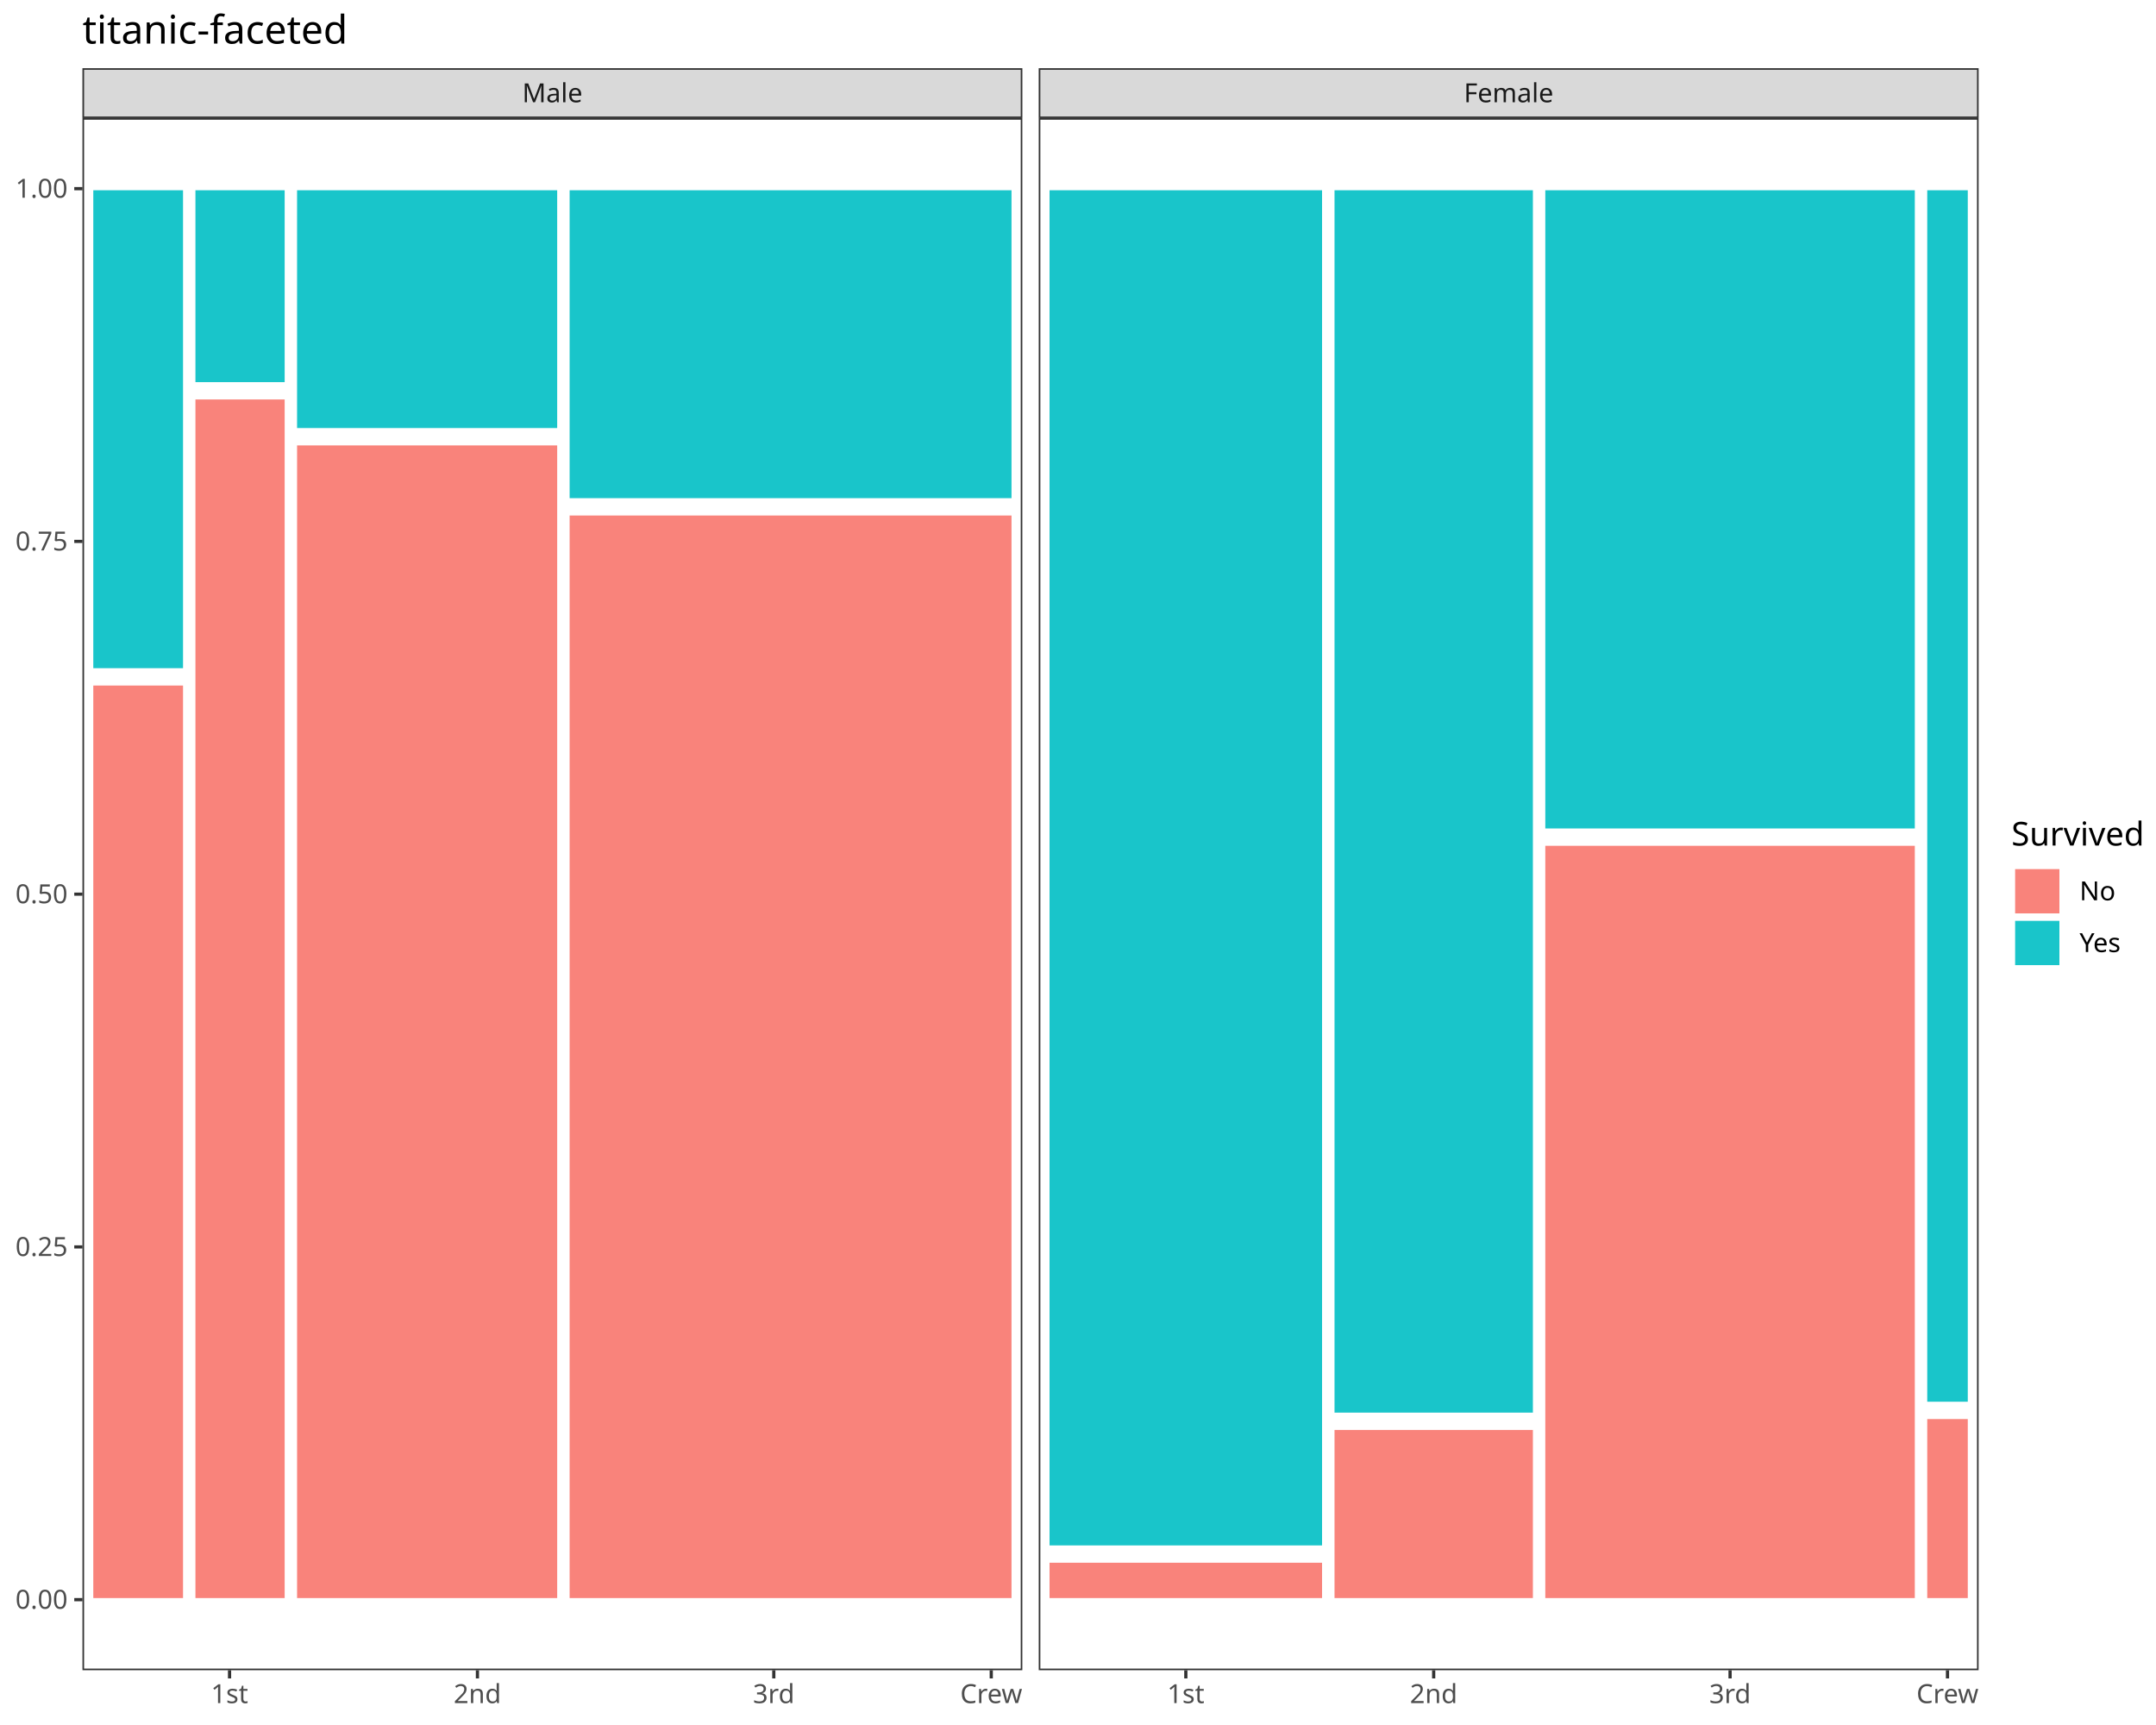
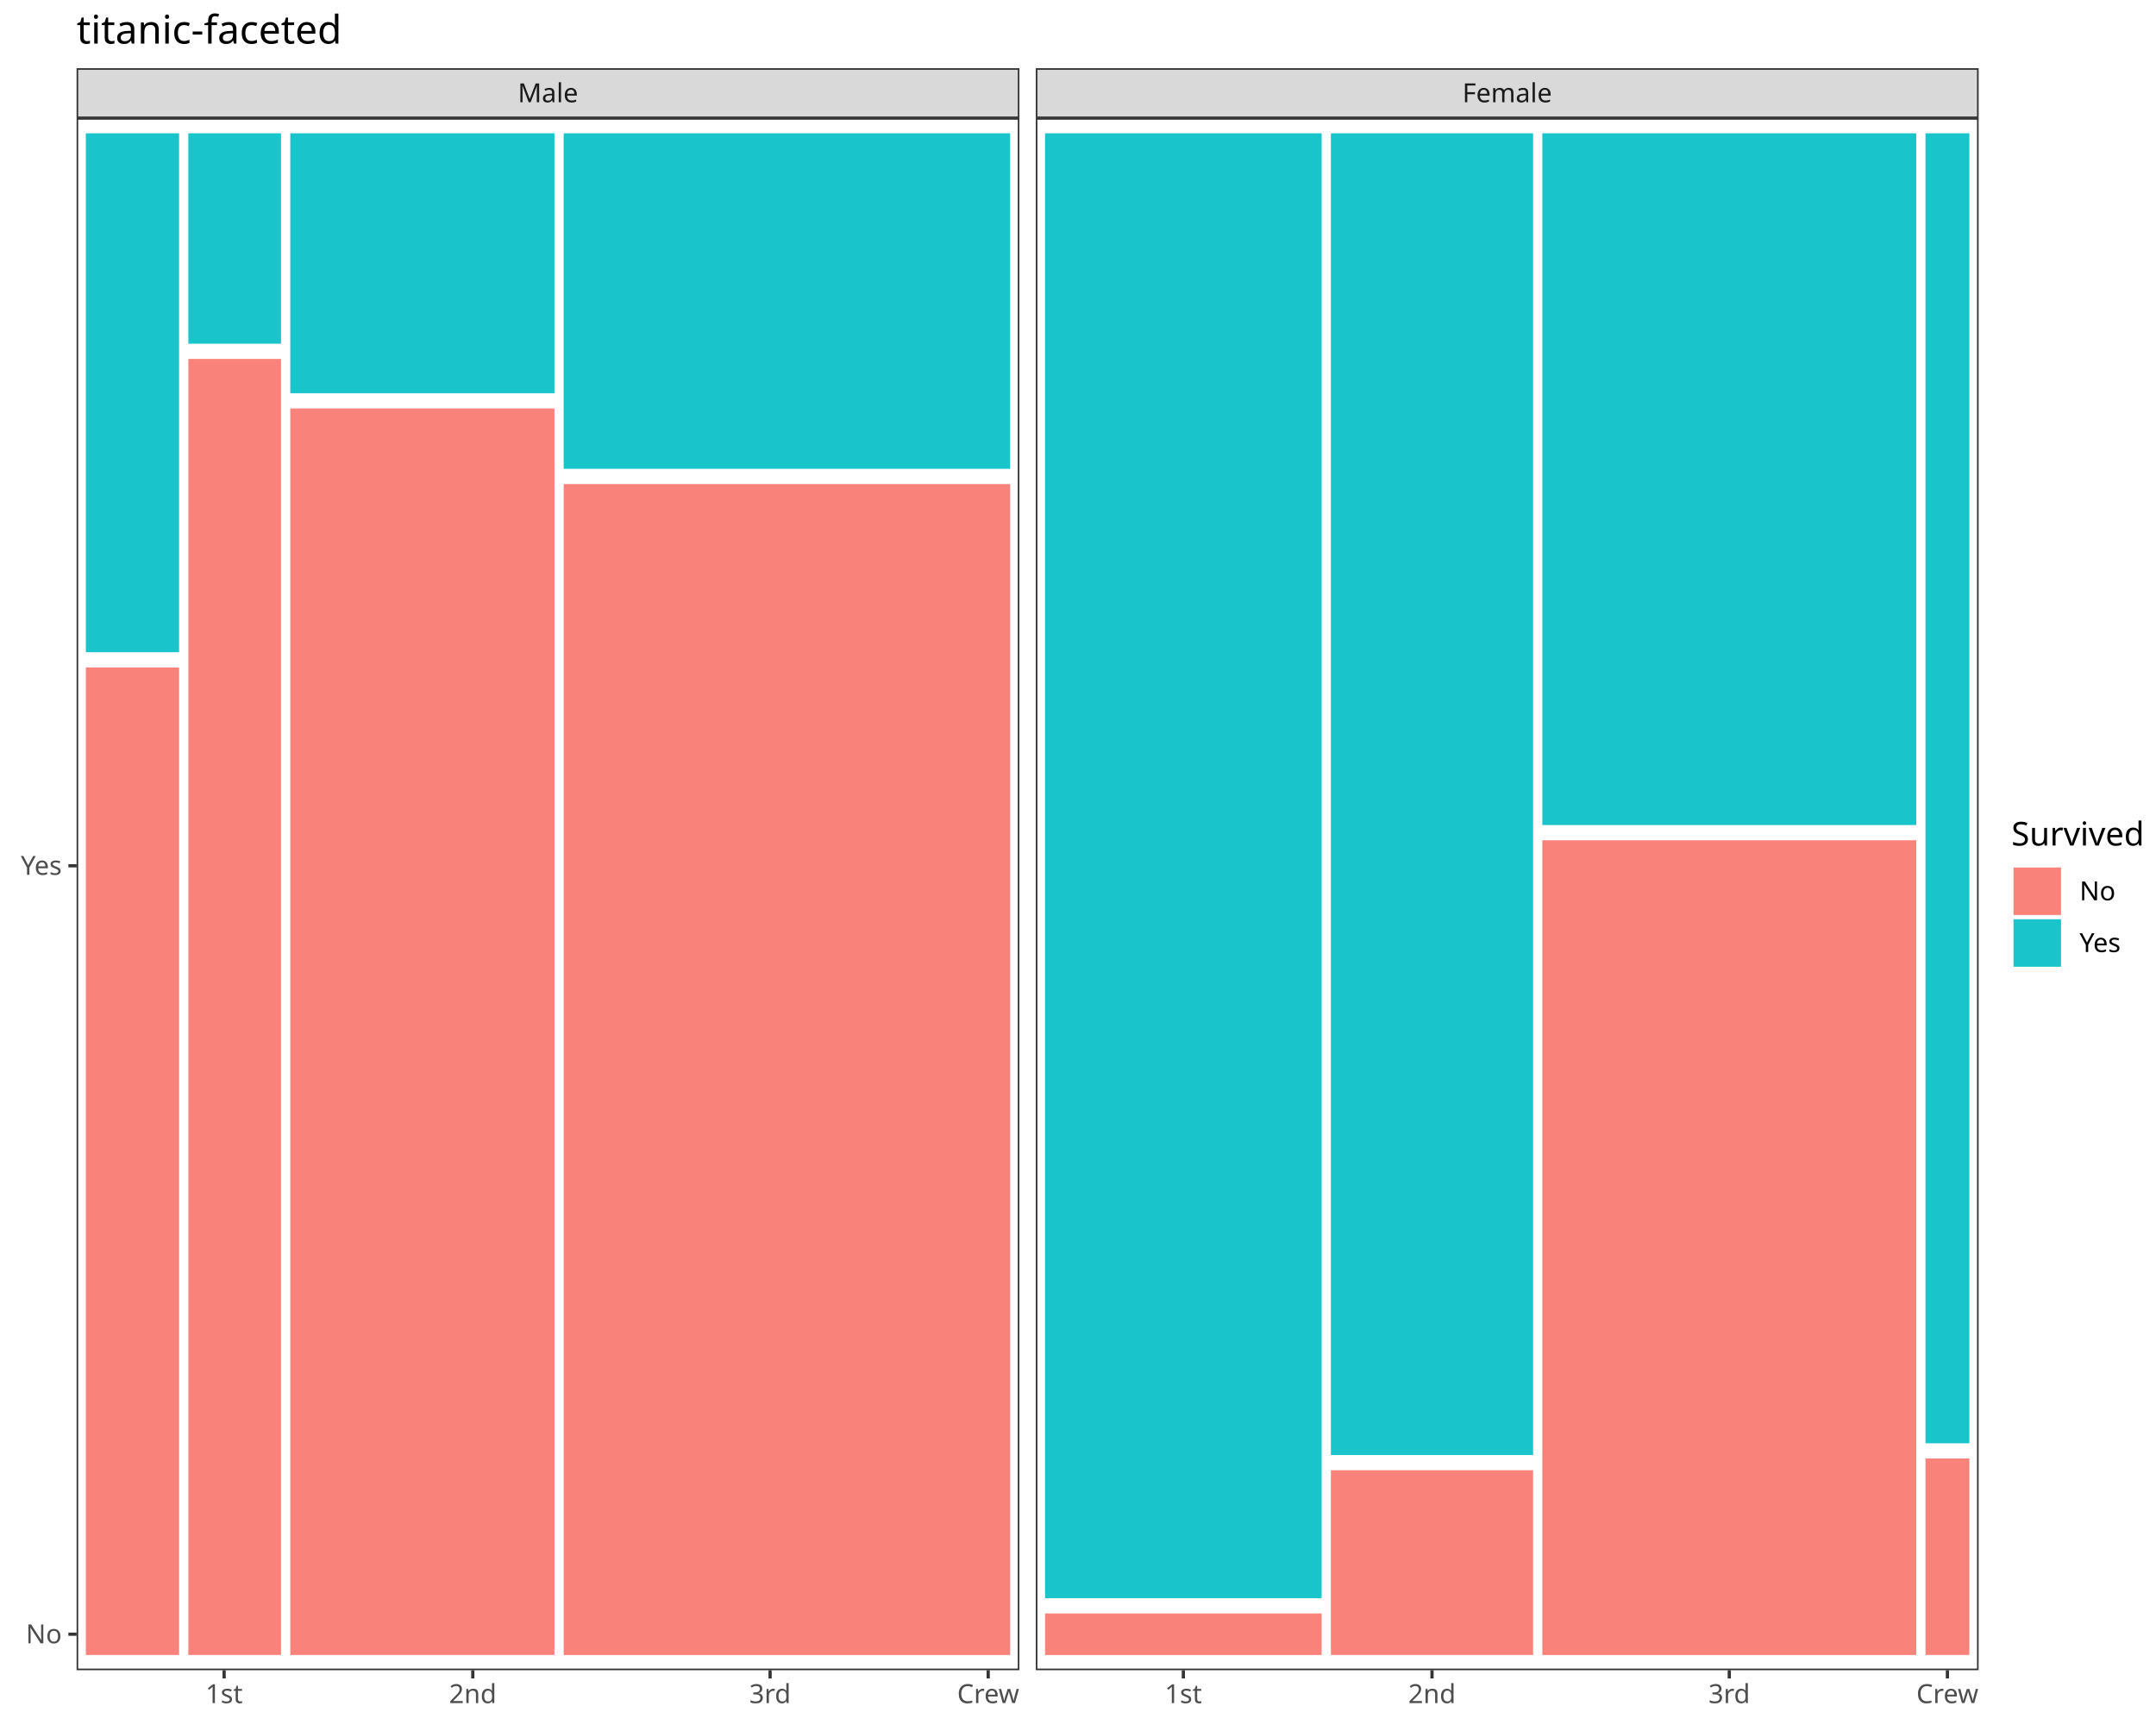
<svg xmlns="http://www.w3.org/2000/svg" class="svglite" data-engine-version="2.0" width="720.00pt" height="576.00pt" viewBox="0 0 720.00 576.00">
  <defs>
    <style type="text/css">
    .svglite line, .svglite polyline, .svglite polygon, .svglite path, .svglite rect, .svglite circle {
      fill: none;
      stroke: #000000;
      stroke-linecap: round;
      stroke-linejoin: round;
      stroke-miterlimit: 10.00;
    }
  </style>
  </defs>
  <rect width="100%" height="100%" style="stroke: none; fill: #FFFFFF;" />
  <defs>
    <clipPath id="cpMC4wMHw3MjAuMDB8MC4wMHw1NzYuMDA=">
      <rect x="0.00" y="0.00" width="720.00" height="576.00" />
    </clipPath>
  </defs>
  <g clip-path="url(#cpMC4wMHw3MjAuMDB8MC4wMHw1NzYuMDA=)">
    <rect x="0.00" y="0.00" width="720.00" height="576.00" style="stroke-width: 1.07; stroke: #FFFFFF; fill: #FFFFFF;" />
  </g>
  <defs>
-     <clipPath id="cpMjcuNTR8MzQxLjQxfDM5LjQzfDU1Ny43MQ==">
-       <rect x="27.54" y="39.43" width="313.87" height="518.27" />
+     <clipPath id="cpMjUuNTh8MzQwLjQzfDM5LjQzfDU1Ny43MQ==">
+       <rect x="25.58" y="39.43" width="314.85" height="518.27" />
    </clipPath>
  </defs>
-   <g clip-path="url(#cpMjcuNTR8MzQxLjQxfDM5LjQzfDU1Ny43MQ==)">
-     <rect x="27.54" y="39.43" width="313.87" height="518.27" style="stroke-width: 1.07; stroke: none; fill: #FFFFFF;" />
-     <rect x="30.62" y="228.37" width="31.04" height="305.78" style="stroke-width: 1.07; stroke: #FFFFFF; stroke-linecap: butt; stroke-linejoin: miter; fill: #F8766D; fill-opacity: 0.90;" />
-     <rect x="30.62" y="62.99" width="31.04" height="160.66" style="stroke-width: 1.07; stroke: #FFFFFF; stroke-linecap: butt; stroke-linejoin: miter; fill: #00BFC4; fill-opacity: 0.90;" />
-     <rect x="64.73" y="132.85" width="30.87" height="401.30" style="stroke-width: 1.07; stroke: #FFFFFF; stroke-linecap: butt; stroke-linejoin: miter; fill: #F8766D; fill-opacity: 0.90;" />
-     <rect x="64.73" y="62.99" width="30.87" height="65.15" style="stroke-width: 1.07; stroke: #FFFFFF; stroke-linecap: butt; stroke-linejoin: miter; fill: #00BFC4; fill-opacity: 0.90;" />
-     <rect x="98.67" y="148.19" width="87.94" height="385.96" style="stroke-width: 1.07; stroke: #FFFFFF; stroke-linecap: butt; stroke-linejoin: miter; fill: #F8766D; fill-opacity: 0.90;" />
-     <rect x="98.67" y="62.99" width="87.94" height="80.48" style="stroke-width: 1.07; stroke: #FFFFFF; stroke-linecap: butt; stroke-linejoin: miter; fill: #00BFC4; fill-opacity: 0.90;" />
-     <rect x="189.69" y="171.60" width="148.64" height="362.55" style="stroke-width: 1.07; stroke: #FFFFFF; stroke-linecap: butt; stroke-linejoin: miter; fill: #F8766D; fill-opacity: 0.90;" />
-     <rect x="189.69" y="62.99" width="148.64" height="103.89" style="stroke-width: 1.07; stroke: #FFFFFF; stroke-linecap: butt; stroke-linejoin: miter; fill: #00BFC4; fill-opacity: 0.90;" />
-     <rect x="27.54" y="39.43" width="313.87" height="518.27" style="stroke-width: 1.07; stroke: #333333;" />
+   <g clip-path="url(#cpMjUuNTh8MzQwLjQzfDM5LjQzfDU1Ny43MQ==)">
+     <rect x="25.58" y="39.43" width="314.85" height="518.27" style="stroke-width: 1.07; stroke: none; fill: #FFFFFF;" />
+     <rect x="28.67" y="222.86" width="31.13" height="329.76" style="stroke-width: 1.07; stroke: none; stroke-linecap: butt; stroke-linejoin: miter; fill: #F8766D; fill-opacity: 0.90;" />
+     <rect x="28.67" y="44.51" width="31.13" height="173.27" style="stroke-width: 1.07; stroke: none; stroke-linecap: butt; stroke-linejoin: miter; fill: #00BFC4; fill-opacity: 0.90;" />
+     <rect x="62.89" y="119.85" width="30.96" height="432.77" style="stroke-width: 1.07; stroke: none; stroke-linecap: butt; stroke-linejoin: miter; fill: #F8766D; fill-opacity: 0.90;" />
+     <rect x="62.89" y="44.51" width="30.96" height="70.26" style="stroke-width: 1.07; stroke: none; stroke-linecap: butt; stroke-linejoin: miter; fill: #00BFC4; fill-opacity: 0.90;" />
+     <rect x="96.94" y="136.39" width="88.22" height="416.23" style="stroke-width: 1.07; stroke: none; stroke-linecap: butt; stroke-linejoin: miter; fill: #F8766D; fill-opacity: 0.90;" />
+     <rect x="96.94" y="44.51" width="88.22" height="86.80" style="stroke-width: 1.07; stroke: none; stroke-linecap: butt; stroke-linejoin: miter; fill: #00BFC4; fill-opacity: 0.90;" />
+     <rect x="188.24" y="161.64" width="149.10" height="390.99" style="stroke-width: 1.07; stroke: none; stroke-linecap: butt; stroke-linejoin: miter; fill: #F8766D; fill-opacity: 0.90;" />
+     <rect x="188.24" y="44.51" width="149.10" height="112.04" style="stroke-width: 1.07; stroke: none; stroke-linecap: butt; stroke-linejoin: miter; fill: #00BFC4; fill-opacity: 0.90;" />
+     <rect x="25.58" y="39.43" width="314.85" height="518.27" style="stroke-width: 1.07; stroke: #333333;" />
  </g>
  <g clip-path="url(#cpMC4wMHw3MjAuMDB8MC4wMHw1NzYuMDA=)">
</g>
  <defs>
-     <clipPath id="cpMzQ2Ljg5fDY2MC43NXwzOS40M3w1NTcuNzE=">
-       <rect x="346.89" y="39.43" width="313.87" height="518.27" />
+     <clipPath id="cpMzQ1LjkxfDY2MC43NXwzOS40M3w1NTcuNzE=">
+       <rect x="345.91" y="39.43" width="314.85" height="518.27" />
    </clipPath>
  </defs>
-   <g clip-path="url(#cpMzQ2Ljg5fDY2MC43NXwzOS40M3w1NTcuNzE=)">
-     <rect x="346.89" y="39.43" width="313.87" height="518.27" style="stroke-width: 1.07; stroke: none; fill: #FFFFFF;" />
-     <rect x="349.96" y="521.28" width="92.08" height="12.87" style="stroke-width: 1.07; stroke: #FFFFFF; stroke-linecap: butt; stroke-linejoin: miter; fill: #F8766D; fill-opacity: 0.90;" />
-     <rect x="349.96" y="62.99" width="92.08" height="453.58" style="stroke-width: 1.07; stroke: #FFFFFF; stroke-linecap: butt; stroke-linejoin: miter; fill: #00BFC4; fill-opacity: 0.90;" />
-     <rect x="445.13" y="476.94" width="67.32" height="57.21" style="stroke-width: 1.07; stroke: #FFFFFF; stroke-linecap: butt; stroke-linejoin: miter; fill: #F8766D; fill-opacity: 0.90;" />
-     <rect x="445.13" y="62.99" width="67.32" height="409.24" style="stroke-width: 1.07; stroke: #FFFFFF; stroke-linecap: butt; stroke-linejoin: miter; fill: #00BFC4; fill-opacity: 0.90;" />
-     <rect x="515.52" y="281.89" width="124.47" height="252.26" style="stroke-width: 1.07; stroke: #FFFFFF; stroke-linecap: butt; stroke-linejoin: miter; fill: #F8766D; fill-opacity: 0.90;" />
-     <rect x="515.52" y="62.99" width="124.47" height="214.18" style="stroke-width: 1.07; stroke: #FFFFFF; stroke-linecap: butt; stroke-linejoin: miter; fill: #00BFC4; fill-opacity: 0.90;" />
-     <rect x="643.07" y="473.31" width="14.61" height="60.84" style="stroke-width: 1.07; stroke: #FFFFFF; stroke-linecap: butt; stroke-linejoin: miter; fill: #F8766D; fill-opacity: 0.90;" />
-     <rect x="643.07" y="62.99" width="14.61" height="405.60" style="stroke-width: 1.07; stroke: #FFFFFF; stroke-linecap: butt; stroke-linejoin: miter; fill: #00BFC4; fill-opacity: 0.90;" />
-     <rect x="346.89" y="39.43" width="313.87" height="518.27" style="stroke-width: 1.07; stroke: #333333;" />
+   <g clip-path="url(#cpMzQ1LjkxfDY2MC43NXwzOS40M3w1NTcuNzE=)">
+     <rect x="345.91" y="39.43" width="314.85" height="518.27" style="stroke-width: 1.07; stroke: none; fill: #FFFFFF;" />
+     <rect x="348.99" y="538.75" width="92.37" height="13.88" style="stroke-width: 1.07; stroke: none; stroke-linecap: butt; stroke-linejoin: miter; fill: #F8766D; fill-opacity: 0.90;" />
+     <rect x="348.99" y="44.51" width="92.37" height="489.15" style="stroke-width: 1.07; stroke: none; stroke-linecap: butt; stroke-linejoin: miter; fill: #00BFC4; fill-opacity: 0.90;" />
+     <rect x="444.45" y="490.93" width="67.53" height="61.69" style="stroke-width: 1.07; stroke: none; stroke-linecap: butt; stroke-linejoin: miter; fill: #F8766D; fill-opacity: 0.90;" />
+     <rect x="444.45" y="44.51" width="67.53" height="441.34" style="stroke-width: 1.07; stroke: none; stroke-linecap: butt; stroke-linejoin: miter; fill: #00BFC4; fill-opacity: 0.90;" />
+     <rect x="515.07" y="280.58" width="124.86" height="272.05" style="stroke-width: 1.07; stroke: none; stroke-linecap: butt; stroke-linejoin: miter; fill: #F8766D; fill-opacity: 0.90;" />
+     <rect x="515.07" y="44.51" width="124.86" height="230.98" style="stroke-width: 1.07; stroke: none; stroke-linecap: butt; stroke-linejoin: miter; fill: #00BFC4; fill-opacity: 0.90;" />
+     <rect x="643.02" y="487.01" width="14.65" height="65.61" style="stroke-width: 1.07; stroke: none; stroke-linecap: butt; stroke-linejoin: miter; fill: #F8766D; fill-opacity: 0.90;" />
+     <rect x="643.02" y="44.51" width="14.65" height="437.42" style="stroke-width: 1.07; stroke: none; stroke-linecap: butt; stroke-linejoin: miter; fill: #00BFC4; fill-opacity: 0.90;" />
+     <rect x="345.91" y="39.43" width="314.85" height="518.27" style="stroke-width: 1.07; stroke: #333333;" />
  </g>
  <g clip-path="url(#cpMC4wMHw3MjAuMDB8MC4wMHw1NzYuMDA=)">
</g>
  <defs>
-     <clipPath id="cpMjcuNTR8MzQxLjQxfDIyLjc4fDM5LjQz">
-       <rect x="27.54" y="22.78" width="313.87" height="16.65" />
+     <clipPath id="cpMjUuNTh8MzQwLjQzfDIyLjc4fDM5LjQz">
+       <rect x="25.58" y="22.78" width="314.85" height="16.65" />
    </clipPath>
  </defs>
-   <g clip-path="url(#cpMjcuNTR8MzQxLjQxfDIyLjc4fDM5LjQz)">
-     <rect x="27.54" y="22.78" width="313.87" height="16.65" style="stroke-width: 1.07; stroke: #333333; fill: #D9D9D9;" />
-     <text x="184.47" y="34.14" text-anchor="middle" style="font-size: 8.80px; fill: #1A1A1A; font-family: sans;" textLength="19.08px" lengthAdjust="spacingAndGlyphs">Male</text>
+   <g clip-path="url(#cpMjUuNTh8MzQwLjQzfDIyLjc4fDM5LjQz)">
+     <rect x="25.58" y="22.78" width="314.85" height="16.65" style="stroke-width: 1.07; stroke: #333333; fill: #D9D9D9;" />
+     <text x="183.00" y="34.14" text-anchor="middle" style="font-size: 8.80px; fill: #1A1A1A; font-family: sans;" textLength="19.08px" lengthAdjust="spacingAndGlyphs">Male</text>
  </g>
  <g clip-path="url(#cpMC4wMHw3MjAuMDB8MC4wMHw1NzYuMDA=)">
</g>
  <defs>
-     <clipPath id="cpMzQ2Ljg5fDY2MC43NXwyMi43OHwzOS40Mw==">
-       <rect x="346.89" y="22.78" width="313.87" height="16.65" />
+     <clipPath id="cpMzQ1LjkxfDY2MC43NXwyMi43OHwzOS40Mw==">
+       <rect x="345.91" y="22.78" width="314.85" height="16.65" />
    </clipPath>
  </defs>
-   <g clip-path="url(#cpMzQ2Ljg5fDY2MC43NXwyMi43OHwzOS40Mw==)">
-     <rect x="346.89" y="22.78" width="313.87" height="16.65" style="stroke-width: 1.07; stroke: #333333; fill: #D9D9D9;" />
-     <text x="503.82" y="34.14" text-anchor="middle" style="font-size: 8.80px; fill: #1A1A1A; font-family: sans;" textLength="29.35px" lengthAdjust="spacingAndGlyphs">Female</text>
+   <g clip-path="url(#cpMzQ1LjkxfDY2MC43NXwyMi43OHwzOS40Mw==)">
+     <rect x="345.91" y="22.78" width="314.85" height="16.65" style="stroke-width: 1.07; stroke: #333333; fill: #D9D9D9;" />
+     <text x="503.33" y="34.14" text-anchor="middle" style="font-size: 8.80px; fill: #1A1A1A; font-family: sans;" textLength="29.35px" lengthAdjust="spacingAndGlyphs">Female</text>
  </g>
  <g clip-path="url(#cpMC4wMHw3MjAuMDB8MC4wMHw1NzYuMDA=)">
-     <polyline points="76.66,560.45 76.66,557.71 " style="stroke-width: 1.07; stroke: #333333; stroke-linecap: butt;" />
-     <polyline points="159.44,560.45 159.44,557.71 " style="stroke-width: 1.07; stroke: #333333; stroke-linecap: butt;" />
-     <polyline points="258.41,560.45 258.41,557.71 " style="stroke-width: 1.07; stroke: #333333; stroke-linecap: butt;" />
-     <polyline points="331.03,560.45 331.03,557.71 " style="stroke-width: 1.07; stroke: #333333; stroke-linecap: butt;" />
-     <text x="76.66" y="568.69" text-anchor="middle" style="font-size: 8.80px; fill: #4D4D4D; font-family: sans;" textLength="11.74px" lengthAdjust="spacingAndGlyphs">1st</text>
-     <text x="159.44" y="568.69" text-anchor="middle" style="font-size: 8.80px; fill: #4D4D4D; font-family: sans;" textLength="14.68px" lengthAdjust="spacingAndGlyphs">2nd</text>
-     <text x="258.41" y="568.69" text-anchor="middle" style="font-size: 8.80px; fill: #4D4D4D; font-family: sans;" textLength="12.72px" lengthAdjust="spacingAndGlyphs">3rd</text>
-     <text x="331.03" y="568.69" text-anchor="middle" style="font-size: 8.80px; fill: #4D4D4D; font-family: sans;" textLength="20.54px" lengthAdjust="spacingAndGlyphs">Crew</text>
-     <polyline points="396.01,560.45 396.01,557.71 " style="stroke-width: 1.07; stroke: #333333; stroke-linecap: butt;" />
-     <polyline points="478.78,560.45 478.78,557.71 " style="stroke-width: 1.07; stroke: #333333; stroke-linecap: butt;" />
-     <polyline points="577.76,560.45 577.76,557.71 " style="stroke-width: 1.07; stroke: #333333; stroke-linecap: butt;" />
-     <polyline points="650.37,560.45 650.37,557.71 " style="stroke-width: 1.07; stroke: #333333; stroke-linecap: butt;" />
-     <text x="396.01" y="568.69" text-anchor="middle" style="font-size: 8.80px; fill: #4D4D4D; font-family: sans;" textLength="11.74px" lengthAdjust="spacingAndGlyphs">1st</text>
-     <text x="478.78" y="568.69" text-anchor="middle" style="font-size: 8.80px; fill: #4D4D4D; font-family: sans;" textLength="14.68px" lengthAdjust="spacingAndGlyphs">2nd</text>
-     <text x="577.76" y="568.69" text-anchor="middle" style="font-size: 8.80px; fill: #4D4D4D; font-family: sans;" textLength="12.72px" lengthAdjust="spacingAndGlyphs">3rd</text>
-     <text x="650.37" y="568.69" text-anchor="middle" style="font-size: 8.80px; fill: #4D4D4D; font-family: sans;" textLength="20.54px" lengthAdjust="spacingAndGlyphs">Crew</text>
-     <text x="22.61" y="537.18" text-anchor="end" style="font-size: 8.80px; fill: #4D4D4D; font-family: sans;" textLength="17.13px" lengthAdjust="spacingAndGlyphs">0.00</text>
-     <text x="22.61" y="419.39" text-anchor="end" style="font-size: 8.80px; fill: #4D4D4D; font-family: sans;" textLength="17.13px" lengthAdjust="spacingAndGlyphs">0.25</text>
-     <text x="22.61" y="301.60" text-anchor="end" style="font-size: 8.80px; fill: #4D4D4D; font-family: sans;" textLength="17.13px" lengthAdjust="spacingAndGlyphs">0.50</text>
-     <text x="22.61" y="183.81" text-anchor="end" style="font-size: 8.80px; fill: #4D4D4D; font-family: sans;" textLength="17.13px" lengthAdjust="spacingAndGlyphs">0.75</text>
-     <text x="22.61" y="66.02" text-anchor="end" style="font-size: 8.80px; fill: #4D4D4D; font-family: sans;" textLength="17.13px" lengthAdjust="spacingAndGlyphs">1.00</text>
-     <polyline points="24.80,534.15 27.54,534.15 " style="stroke-width: 1.07; stroke: #333333; stroke-linecap: butt;" />
-     <polyline points="24.80,416.36 27.54,416.36 " style="stroke-width: 1.07; stroke: #333333; stroke-linecap: butt;" />
-     <polyline points="24.80,298.57 27.54,298.57 " style="stroke-width: 1.07; stroke: #333333; stroke-linecap: butt;" />
-     <polyline points="24.80,180.78 27.54,180.78 " style="stroke-width: 1.07; stroke: #333333; stroke-linecap: butt;" />
-     <polyline points="24.80,62.99 27.54,62.99 " style="stroke-width: 1.07; stroke: #333333; stroke-linecap: butt;" />
+     <polyline points="74.85,560.45 74.85,557.71 " style="stroke-width: 1.07; stroke: #333333; stroke-linecap: butt;" />
+     <polyline points="157.89,560.45 157.89,557.71 " style="stroke-width: 1.07; stroke: #333333; stroke-linecap: butt;" />
+     <polyline points="257.17,560.45 257.17,557.71 " style="stroke-width: 1.07; stroke: #333333; stroke-linecap: butt;" />
+     <polyline points="330.01,560.45 330.01,557.71 " style="stroke-width: 1.07; stroke: #333333; stroke-linecap: butt;" />
+     <text x="74.85" y="568.69" text-anchor="middle" style="font-size: 8.80px; fill: #4D4D4D; font-family: sans;" textLength="11.74px" lengthAdjust="spacingAndGlyphs">1st</text>
+     <text x="157.89" y="568.69" text-anchor="middle" style="font-size: 8.80px; fill: #4D4D4D; font-family: sans;" textLength="14.68px" lengthAdjust="spacingAndGlyphs">2nd</text>
+     <text x="257.17" y="568.69" text-anchor="middle" style="font-size: 8.80px; fill: #4D4D4D; font-family: sans;" textLength="12.72px" lengthAdjust="spacingAndGlyphs">3rd</text>
+     <text x="330.01" y="568.69" text-anchor="middle" style="font-size: 8.80px; fill: #4D4D4D; font-family: sans;" textLength="20.54px" lengthAdjust="spacingAndGlyphs">Crew</text>
+     <polyline points="395.18,560.45 395.18,557.71 " style="stroke-width: 1.07; stroke: #333333; stroke-linecap: butt;" />
+     <polyline points="478.22,560.45 478.22,557.71 " style="stroke-width: 1.07; stroke: #333333; stroke-linecap: butt;" />
+     <polyline points="577.50,560.45 577.50,557.71 " style="stroke-width: 1.07; stroke: #333333; stroke-linecap: butt;" />
+     <polyline points="650.34,560.45 650.34,557.71 " style="stroke-width: 1.07; stroke: #333333; stroke-linecap: butt;" />
+     <text x="395.18" y="568.69" text-anchor="middle" style="font-size: 8.80px; fill: #4D4D4D; font-family: sans;" textLength="11.74px" lengthAdjust="spacingAndGlyphs">1st</text>
+     <text x="478.22" y="568.69" text-anchor="middle" style="font-size: 8.80px; fill: #4D4D4D; font-family: sans;" textLength="14.68px" lengthAdjust="spacingAndGlyphs">2nd</text>
+     <text x="577.50" y="568.69" text-anchor="middle" style="font-size: 8.80px; fill: #4D4D4D; font-family: sans;" textLength="12.72px" lengthAdjust="spacingAndGlyphs">3rd</text>
+     <text x="650.34" y="568.69" text-anchor="middle" style="font-size: 8.80px; fill: #4D4D4D; font-family: sans;" textLength="20.54px" lengthAdjust="spacingAndGlyphs">Crew</text>
+     <text x="20.65" y="548.71" text-anchor="end" style="font-size: 8.80px; fill: #4D4D4D; font-family: sans;" textLength="11.25px" lengthAdjust="spacingAndGlyphs">No</text>
+     <text x="20.65" y="292.12" text-anchor="end" style="font-size: 8.80px; fill: #4D4D4D; font-family: sans;" textLength="15.17px" lengthAdjust="spacingAndGlyphs">Yes</text>
+     <polyline points="22.84,545.69 25.58,545.69 " style="stroke-width: 1.07; stroke: #333333; stroke-linecap: butt;" />
+     <polyline points="22.84,289.09 25.58,289.09 " style="stroke-width: 1.07; stroke: #333333; stroke-linecap: butt;" />
    <rect x="671.71" y="273.62" width="42.81" height="49.89" style="stroke-width: 1.07; stroke: none; fill: #FFFFFF;" />
    <text x="671.71" y="282.34" style="font-size: 11.00px; font-family: sans;" textLength="42.81px" lengthAdjust="spacingAndGlyphs">Survived</text>
    <rect x="671.71" y="288.96" width="17.28" height="17.28" style="stroke-width: 1.07; stroke: none; fill: #FFFFFF;" />
-     <rect x="672.42" y="289.67" width="15.86" height="15.86" style="stroke-width: 1.07; stroke: #FFFFFF; stroke-linecap: butt; stroke-linejoin: miter; fill: #F8766D; fill-opacity: 0.90;" />
+     <rect x="672.42" y="289.67" width="15.86" height="15.86" style="stroke-width: 1.07; stroke: none; stroke-linecap: butt; stroke-linejoin: miter; fill: #F8766D; fill-opacity: 0.90;" />
    <rect x="671.71" y="306.24" width="17.28" height="17.28" style="stroke-width: 1.07; stroke: none; fill: #FFFFFF;" />
-     <rect x="672.42" y="306.95" width="15.86" height="15.86" style="stroke-width: 1.07; stroke: #FFFFFF; stroke-linecap: butt; stroke-linejoin: miter; fill: #00BFC4; fill-opacity: 0.90;" />
+     <rect x="672.42" y="306.95" width="15.86" height="15.86" style="stroke-width: 1.07; stroke: none; stroke-linecap: butt; stroke-linejoin: miter; fill: #00BFC4; fill-opacity: 0.90;" />
    <text x="694.47" y="300.62" style="font-size: 8.80px; font-family: sans;" textLength="11.25px" lengthAdjust="spacingAndGlyphs">No</text>
    <text x="694.47" y="317.90" style="font-size: 8.80px; font-family: sans;" textLength="15.17px" lengthAdjust="spacingAndGlyphs">Yes</text>
-     <text x="27.54" y="14.56" style="font-size: 13.20px; font-family: sans;" textLength="82.19px" lengthAdjust="spacingAndGlyphs">titanic-faceted</text>
+     <text x="25.58" y="14.56" style="font-size: 13.20px; font-family: sans;" textLength="82.19px" lengthAdjust="spacingAndGlyphs">titanic-faceted</text>
  </g>
</svg>
